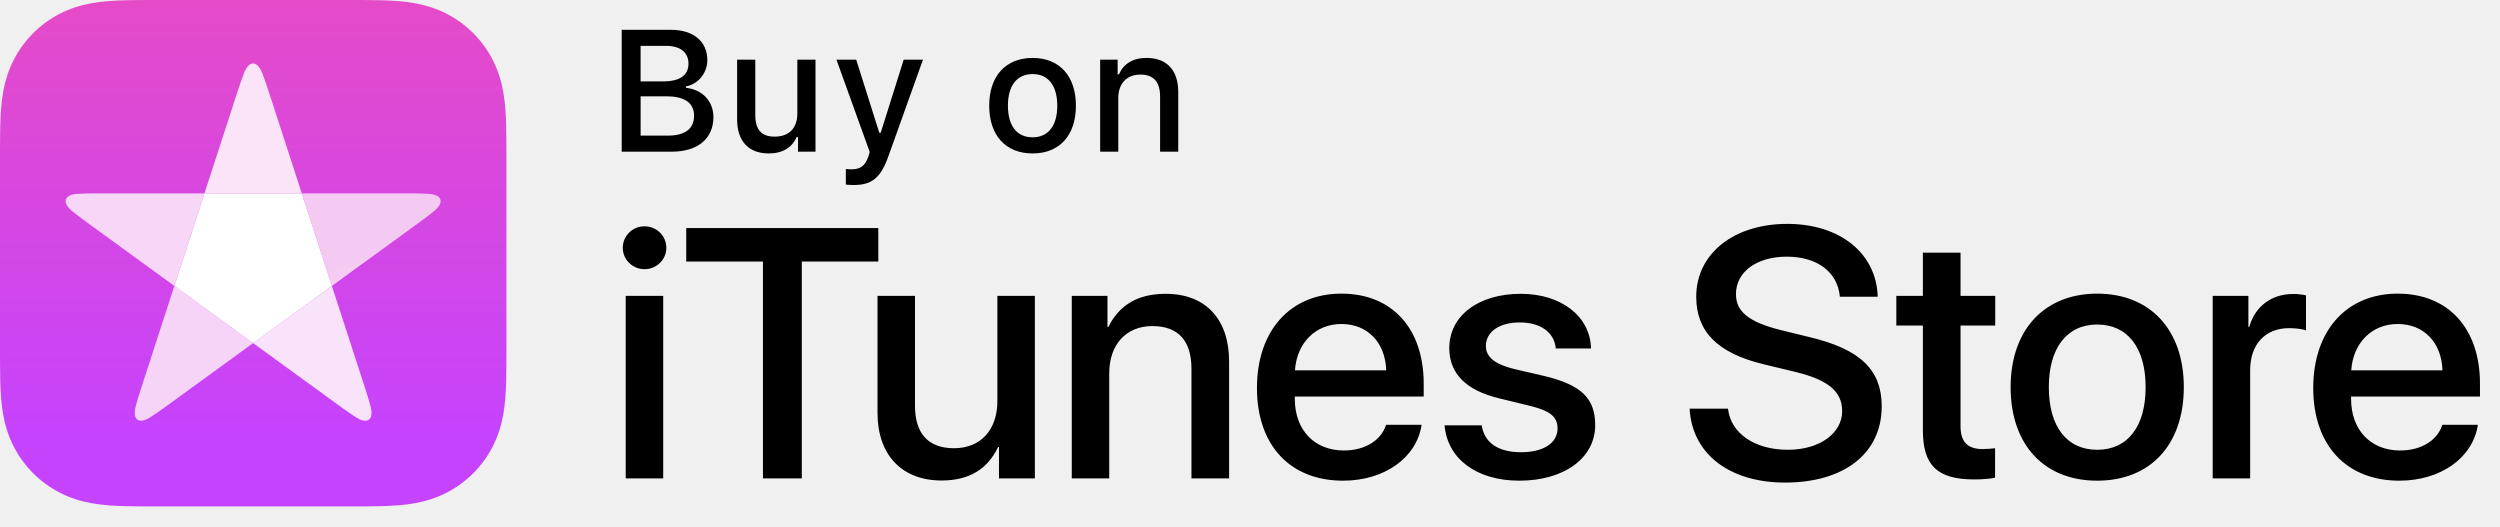
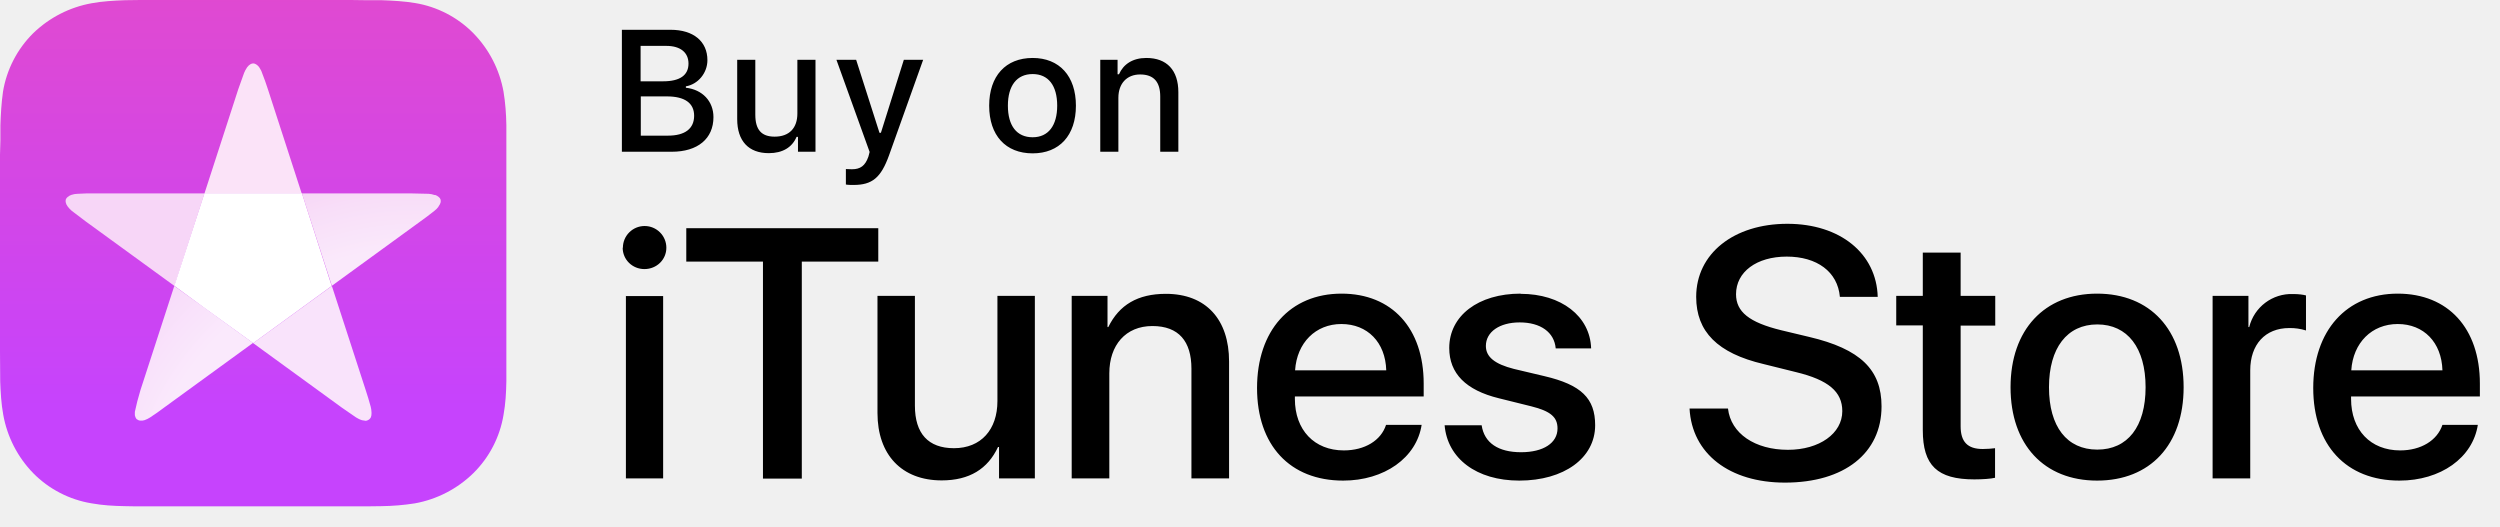
- <svg xmlns="http://www.w3.org/2000/svg" xmlns:xlink="http://www.w3.org/1999/xlink" version="1.1" id="type" x="0px" y="0px" viewBox="0 0 124.22 26.16" enable-background="new 0 0 124.22 26.16" xml:space="preserve">
-   <g>
-     <g>
-       <path d="M30.945,12.314c0-0.595,0.482-1.069,1.078-1.069c0.604,0,1.086,0.475,1.086,1.069c0,0.586-0.482,1.061-1.086,1.061    C31.427,13.375,30.945,12.9,30.945,12.314z M31.091,14.702h1.862v9.069h-1.862V14.702z M37.909,23.772V12.995h-3.811v-1.664h9.544    v1.664H39.84v10.776H37.909z M51.422,23.772h-1.785v-1.561h-0.043c-0.517,1.086-1.422,1.664-2.811,1.664    c-1.974,0-3.181-1.276-3.181-3.354v-5.819h1.862v5.457c0,1.379,0.655,2.112,1.939,2.112c1.345,0,2.155-0.931,2.155-2.345v-5.224    h1.862V23.772z M53.253,14.702h1.775v1.543h0.044c0.543-1.086,1.457-1.646,2.854-1.646c2,0,3.146,1.285,3.146,3.362v5.811h-1.871    v-5.449c0-1.362-0.629-2.121-1.939-2.121c-1.336,0-2.146,0.948-2.146,2.345v5.225h-1.862V14.702z M70.637,21.108    c-0.25,1.647-1.854,2.776-3.905,2.776c-2.638,0-4.276-1.768-4.276-4.604c0-2.845,1.647-4.69,4.199-4.69    c2.509,0,4.086,1.724,4.086,4.475v0.638h-6.405v0.112c0,1.552,0.975,2.569,2.439,2.569c1.035,0,1.846-0.491,2.096-1.276H70.637z     M64.344,18.401h4.534c-0.043-1.388-0.931-2.302-2.224-2.302C65.369,16.099,64.439,17.03,64.344,18.401z M75.564,14.599    c2.009,0,3.448,1.112,3.491,2.715h-1.75c-0.077-0.802-0.759-1.293-1.793-1.293c-1.009,0-1.682,0.465-1.682,1.172    c0,0.543,0.448,0.905,1.389,1.138l1.525,0.354c1.828,0.439,2.518,1.112,2.518,2.44c0,1.638-1.552,2.759-3.768,2.759    c-2.138,0-3.577-1.095-3.716-2.75h1.845c0.13,0.871,0.828,1.336,1.957,1.336c1.112,0,1.811-0.457,1.811-1.181    c0-0.561-0.345-0.862-1.293-1.104l-1.621-0.396c-1.638-0.396-2.465-1.233-2.465-2.492C72.012,15.693,73.451,14.599,75.564,14.599z     M85.86,20.306c0.138,1.233,1.336,2.043,2.975,2.043c1.568,0,2.698-0.811,2.698-1.923c0-0.965-0.682-1.543-2.293-1.939    l-1.612-0.388c-2.285-0.552-3.346-1.621-3.346-3.354c0-2.147,1.871-3.621,4.526-3.621c2.63,0,4.432,1.474,4.492,3.621h-1.88    c-0.112-1.242-1.138-1.992-2.638-1.992s-2.526,0.759-2.526,1.862c0,0.879,0.655,1.396,2.259,1.793l1.371,0.336    c2.552,0.604,3.612,1.629,3.612,3.449c0,2.328-1.854,3.785-4.803,3.785c-2.759,0-4.621-1.423-4.741-3.673H85.86z M97.415,12.555    v2.147h1.724v1.474h-1.724v5c0,0.776,0.345,1.138,1.104,1.138c0.189,0,0.491-0.026,0.612-0.043v1.465    c-0.207,0.052-0.621,0.086-1.035,0.086c-1.836,0-2.552-0.69-2.552-2.448v-5.199h-1.319v-1.474h1.319v-2.147H97.415z     M99.904,19.237c0-2.854,1.682-4.647,4.303-4.647c2.629,0,4.302,1.793,4.302,4.647c0,2.862-1.664,4.647-4.302,4.647    C101.568,23.884,99.904,22.099,99.904,19.237z M106.612,19.237c0-1.957-0.896-3.112-2.405-3.112s-2.405,1.164-2.405,3.112    c0,1.965,0.896,3.112,2.405,3.112S106.612,21.202,106.612,19.237z M109.943,14.702h1.775v1.543h0.044    c0.284-1.026,1.111-1.638,2.181-1.638c0.268,0,0.491,0.035,0.638,0.069v1.741c-0.146-0.06-0.474-0.112-0.836-0.112    c-1.198,0-1.939,0.81-1.939,2.086v5.379h-1.862V14.702z M123.121,21.108c-0.25,1.647-1.854,2.776-3.905,2.776    c-2.638,0-4.276-1.768-4.276-4.604c0-2.845,1.647-4.69,4.199-4.69c2.509,0,4.086,1.724,4.086,4.475v0.638h-6.405v0.112    c0,1.552,0.975,2.569,2.439,2.569c1.035,0,1.846-0.491,2.096-1.276H123.121z M116.828,18.401h4.534    c-0.043-1.388-0.931-2.302-2.224-2.302C117.854,16.099,116.923,17.03,116.828,18.401z" />
-     </g>
-     <g>
-       <g>
-         <defs>
-           <rect id="SVGID_1_" x="0" width="25.164" height="25.164" />
-         </defs>
-         <clipPath id="SVGID_2_">
-           <use xlink:href="#SVGID_1_" overflow="visible" />
-         </clipPath>
-         <g clip-path="url(#SVGID_2_)">
-           <defs>
-             <path id="SVGID_3_" d="M7.72,0c-0.25,0-0.5,0-0.75,0.002C6.717,0.003,6.464,0.006,6.211,0.013       C5.659,0.028,5.103,0.06,4.557,0.158C4.004,0.258,3.489,0.42,2.986,0.676C2.492,0.928,2.04,1.256,1.648,1.648       C1.256,2.04,0.928,2.492,0.676,2.986C0.42,3.489,0.258,4.004,0.158,4.558C0.06,5.103,0.028,5.659,0.013,6.211       C0.006,6.464,0.003,6.717,0.002,6.97C0,7.211,0,7.452,0,7.693v0.178v9.421v0.178c0,0.241,0,0.482,0.002,0.723       c0.002,0.253,0.004,0.506,0.011,0.759c0.015,0.551,0.047,1.107,0.145,1.653c0.099,0.554,0.262,1.069,0.518,1.572       c0.252,0.494,0.58,0.946,0.972,1.338c0.392,0.392,0.844,0.721,1.338,0.972c0.503,0.256,1.018,0.418,1.571,0.518       c0.545,0.098,1.102,0.131,1.653,0.145c0.253,0.007,0.506,0.01,0.759,0.011c0.25,0.002,0.5,0.002,0.75,0.002h0.152h9.421h0.152       c0.25,0,0.5,0,0.75-0.002c0.253-0.002,0.506-0.004,0.759-0.011c0.552-0.015,1.108-0.047,1.653-0.145       c0.553-0.099,1.068-0.262,1.571-0.518c0.494-0.252,0.946-0.58,1.338-0.972c0.392-0.392,0.721-0.844,0.972-1.338       c0.256-0.503,0.418-1.018,0.518-1.572c0.098-0.545,0.13-1.101,0.145-1.653c0.007-0.253,0.01-0.506,0.011-0.759       c0.001-0.241,0.002-0.483,0.002-0.724V7.694c0-0.241,0-0.483-0.002-0.724c-0.002-0.253-0.004-0.506-0.011-0.759       c-0.015-0.551-0.047-1.107-0.145-1.653c-0.099-0.554-0.262-1.069-0.518-1.572c-0.252-0.494-0.58-0.946-0.972-1.338       c-0.392-0.392-0.844-0.721-1.338-0.972c-0.503-0.256-1.018-0.418-1.571-0.518c-0.545-0.098-1.102-0.131-1.653-0.145       c-0.253-0.007-0.506-0.01-0.759-0.011C17.944,0,17.694,0,17.444,0H7.72z" />
-           </defs>
-           <clipPath id="SVGID_4_">
-             <use xlink:href="#SVGID_3_" overflow="visible" />
-           </clipPath>
-           <linearGradient id="SVGID_5_" gradientUnits="userSpaceOnUse" x1="-1245.575" y1="-853.435" x2="-1245.549" y2="-853.435" gradientTransform="matrix(0 961.0199 961.0199 0 820180.188 1197022.625)">
-             <stop offset="0" style="stop-color:#EF4DB7" />
-             <stop offset="1" style="stop-color:#C643FD" />
-           </linearGradient>
-           <rect clip-path="url(#SVGID_4_)" fill="url(#SVGID_5_)" width="25.164" height="25.164" />
-         </g>
-         <g clip-path="url(#SVGID_2_)">
-           <defs>
-             <path id="SVGID_6_" d="M12.425,3.198c-0.05,0.031-0.094,0.074-0.137,0.13c-0.007,0.009-0.014,0.019-0.021,0.028       c-0.057,0.081-0.102,0.169-0.137,0.261c-0.104,0.269-0.2,0.541-0.289,0.815l-1.682,5.176h4.836l-1.682-5.176       c-0.089-0.274-0.186-0.546-0.289-0.815c-0.035-0.092-0.08-0.181-0.137-0.261c-0.007-0.01-0.014-0.019-0.021-0.028       c-0.043-0.056-0.087-0.1-0.137-0.13c-0.049-0.03-0.1-0.045-0.152-0.045C12.525,3.153,12.474,3.168,12.425,3.198" />
-           </defs>
-           <clipPath id="SVGID_7_">
-             <use xlink:href="#SVGID_6_" overflow="visible" />
-           </clipPath>
-           <radialGradient id="SVGID_8_" cx="-1245.758" cy="-855.891" r="0.026" gradientTransform="matrix(717.8253 0 0 -717.8253 894237.312 -614363.312)" gradientUnits="userSpaceOnUse">
-             <stop offset="0" style="stop-color:#FBE3F8" />
-             <stop offset="0.745" style="stop-color:#FBE3F8" />
-             <stop offset="0.808" style="stop-color:#FADEF6" />
-             <stop offset="0.88" style="stop-color:#F9D1F0" />
-             <stop offset="0.955" style="stop-color:#F6BAE7" />
-             <stop offset="0.98" style="stop-color:#F5B1E3" />
-             <stop offset="1" style="stop-color:#F5B1E3" />
-           </radialGradient>
-           <rect x="10.159" y="3.153" clip-path="url(#SVGID_7_)" fill="url(#SVGID_8_)" width="4.836" height="6.456" />
-         </g>
-         <g clip-path="url(#SVGID_2_)">
-           <defs>
-             <path id="SVGID_9_" d="M12.577,17.05l4.403,3.198c0.233,0.17,0.471,0.333,0.714,0.49c0.083,0.054,0.171,0.099,0.264,0.131       c0.011,0.004,0.022,0.007,0.034,0.011c0.068,0.02,0.129,0.029,0.188,0.025c0.057-0.005,0.108-0.022,0.149-0.053       c0.042-0.03,0.074-0.073,0.096-0.126c0.022-0.054,0.033-0.115,0.035-0.186c0-0.012,0-0.023,0-0.035       c-0.001-0.099-0.017-0.196-0.043-0.292c-0.074-0.279-0.156-0.556-0.245-0.83l-1.682-5.175L12.577,17.05z" />
-           </defs>
-           <clipPath id="SVGID_10_">
-             <use xlink:href="#SVGID_9_" overflow="visible" />
-           </clipPath>
-           <radialGradient id="SVGID_11_" cx="-1245.758" cy="-855.891" r="0.026" gradientTransform="matrix(717.8253 0 0 -717.8253 894237.312 -614363.312)" gradientUnits="userSpaceOnUse">
-             <stop offset="0" style="stop-color:#F9E3FB" />
-             <stop offset="0.746" style="stop-color:#F9E3FB" />
-             <stop offset="0.81" style="stop-color:#F8DEFB" />
-             <stop offset="0.883" style="stop-color:#F3D0FA" />
-             <stop offset="0.96" style="stop-color:#ECBAF9" />
-             <stop offset="0.981" style="stop-color:#EAB2F9" />
-             <stop offset="1" style="stop-color:#EAB2F9" />
-           </radialGradient>
-           <rect x="12.577" y="14.208" clip-path="url(#SVGID_10_)" fill="url(#SVGID_11_)" width="5.882" height="6.701" />
-         </g>
-         <g clip-path="url(#SVGID_2_)">
-           <defs>
-             <path id="SVGID_12_" d="M4.717,9.609c-0.288,0-0.577,0.008-0.865,0.023c-0.098,0.005-0.196,0.02-0.291,0.05       C3.55,9.685,3.539,9.689,3.528,9.693c-0.067,0.023-0.122,0.052-0.166,0.09c-0.044,0.037-0.074,0.081-0.09,0.13       c-0.016,0.049-0.017,0.102-0.004,0.158c0.014,0.057,0.041,0.113,0.081,0.171c0.007,0.01,0.013,0.019,0.021,0.029       c0.059,0.079,0.129,0.149,0.206,0.211c0.224,0.182,0.453,0.358,0.686,0.527l4.402,3.199l1.494-4.599H4.717z" />
-           </defs>
-           <clipPath id="SVGID_13_">
-             <use xlink:href="#SVGID_12_" overflow="visible" />
-           </clipPath>
-           <radialGradient id="SVGID_14_" cx="-1245.856" cy="-856.099" r="0.026" gradientTransform="matrix(978.9961 0 0 -978.9961 1219679.125 -838118)" gradientUnits="userSpaceOnUse">
-             <stop offset="0" style="stop-color:#FAE1F8" />
-             <stop offset="0.6" style="stop-color:#FAE1F8" />
-             <stop offset="0.85" style="stop-color:#F7D6F7" />
-             <stop offset="1" style="stop-color:#F7D6F7" />
-           </radialGradient>
-           <rect x="3.254" y="9.609" clip-path="url(#SVGID_13_)" fill="url(#SVGID_14_)" width="6.904" height="4.599" />
-         </g>
-         <g clip-path="url(#SVGID_2_)">
-           <defs>
-             <path id="SVGID_15_" d="M6.983,19.383c-0.089,0.274-0.171,0.551-0.245,0.83c-0.025,0.095-0.041,0.193-0.043,0.292       c0,0.012,0,0.024,0,0.035c0.002,0.071,0.012,0.132,0.035,0.186c0.022,0.053,0.054,0.096,0.096,0.126       c0.042,0.03,0.092,0.048,0.149,0.053c0.058,0.005,0.12-0.004,0.188-0.025c0.011-0.003,0.022-0.007,0.034-0.011       c0.093-0.032,0.182-0.077,0.264-0.131c0.242-0.157,0.48-0.32,0.713-0.49l4.403-3.199l-2.483-1.804l-1.43-1.039L6.983,19.383z" />
-           </defs>
-           <clipPath id="SVGID_16_">
-             <use xlink:href="#SVGID_15_" overflow="visible" />
-           </clipPath>
-           <radialGradient id="SVGID_17_" cx="-1246.735" cy="-855.424" r="0.026" gradientTransform="matrix(696.9604 0 0 -696.9604 868944.875 -596170.188)" gradientUnits="userSpaceOnUse">
-             <stop offset="0" style="stop-color:#FAE9FC" />
-             <stop offset="0.669" style="stop-color:#FAE9FC" />
-             <stop offset="0.812" style="stop-color:#F8DEFA" />
-             <stop offset="0.91" style="stop-color:#F6D4F8" />
-             <stop offset="1" style="stop-color:#F6D4F8" />
-           </radialGradient>
-           <rect x="6.695" y="14.208" clip-path="url(#SVGID_16_)" fill="url(#SVGID_17_)" width="5.882" height="6.701" />
-         </g>
-         <g clip-path="url(#SVGID_2_)">
-           <defs>
-             <path id="SVGID_18_" d="M14.995,9.609l1.494,4.599l4.403-3.199c0.233-0.17,0.462-0.345,0.686-0.527       c0.077-0.062,0.147-0.132,0.206-0.211c0.007-0.01,0.014-0.019,0.021-0.029c0.04-0.058,0.068-0.114,0.081-0.171       c0.013-0.056,0.012-0.109-0.004-0.158c-0.016-0.049-0.046-0.093-0.09-0.13c-0.044-0.038-0.1-0.067-0.166-0.09       c-0.011-0.004-0.022-0.008-0.033-0.011c-0.094-0.029-0.192-0.044-0.291-0.05c-0.288-0.016-0.576-0.023-0.865-0.023       L14.995,9.609L14.995,9.609z" />
-           </defs>
-           <clipPath id="SVGID_19_">
-             <use xlink:href="#SVGID_18_" overflow="visible" />
-           </clipPath>
-           <radialGradient id="SVGID_20_" cx="-1246.735" cy="-855.424" r="0.026" gradientTransform="matrix(696.9604 0 0 -696.9604 868944.875 -596170.188)" gradientUnits="userSpaceOnUse">
-             <stop offset="0" style="stop-color:#FAE9FB" />
-             <stop offset="0.68" style="stop-color:#FAE9FB" />
-             <stop offset="0.813" style="stop-color:#F8DEF8" />
-             <stop offset="0.98" style="stop-color:#F5CAF2" />
-             <stop offset="1" style="stop-color:#F5CAF2" />
-           </radialGradient>
-           <rect x="14.994" y="9.608" clip-path="url(#SVGID_19_)" fill="url(#SVGID_20_)" width="6.905" height="4.599" />
-         </g>
-         <polygon clip-path="url(#SVGID_2_)" fill="#FFFFFF" points="10.159,9.609 8.664,14.208 10.094,15.246 12.577,17.05     16.489,14.208 14.995,9.609    " />
-       </g>
-     </g>
-     <g id="XMLID_98_">
-       <g>
-         <path d="M30.891,7.536V1.481h2.434c1.137,0,1.821,0.579,1.821,1.511c0,0.634-0.466,1.2-1.062,1.301v0.071     c0.818,0.084,1.364,0.667,1.364,1.456c0,1.066-0.776,1.716-2.068,1.716H30.891z M31.831,4.045h1.116     c0.831,0,1.263-0.306,1.263-0.881c0-0.558-0.407-0.885-1.104-0.885h-1.276V4.045z M33.191,6.739c0.848,0,1.296-0.344,1.296-0.986     c0-0.634-0.466-0.965-1.351-0.965h-1.305v1.951H33.191z" />
-         <path d="M40.52,7.536h-0.869V6.81H39.58c-0.223,0.521-0.688,0.814-1.381,0.814c-1.011,0-1.573-0.617-1.573-1.691V2.966h0.902     v2.732c0,0.738,0.298,1.091,0.961,1.091c0.73,0,1.129-0.432,1.129-1.149V2.966h0.902V7.536z" />
-         <path d="M42.028,9.173V8.396c0.071,0.012,0.21,0.017,0.293,0.017c0.428,0,0.671-0.176,0.827-0.638l0.067-0.223l-1.653-4.586     h0.982l1.146,3.63h0.071l1.142-3.63h0.957l-1.704,4.759c-0.39,1.112-0.822,1.469-1.754,1.469     C42.326,9.194,42.112,9.185,42.028,9.173z" />
-         <path d="M49.152,5.249c0-1.473,0.822-2.371,2.156-2.371c1.33,0,2.152,0.898,2.152,2.371c0,1.481-0.817,2.375-2.152,2.375     C49.969,7.624,49.152,6.73,49.152,5.249z M52.534,5.249c0-0.99-0.445-1.569-1.226-1.569c-0.784,0-1.226,0.579-1.226,1.569     c0,0.999,0.441,1.574,1.226,1.574C52.089,6.823,52.534,6.243,52.534,5.249z" />
-         <path d="M54.665,2.966h0.868v0.726H55.6c0.222-0.508,0.676-0.814,1.363-0.814c1.02,0,1.582,0.613,1.582,1.699v2.958h-0.902V4.804     c0-0.734-0.318-1.099-0.985-1.099c-0.668,0-1.092,0.445-1.092,1.158v2.673h-0.901V2.966z" />
-       </g>
-     </g>
+ <svg xmlns="http://www.w3.org/2000/svg" xmlns:xlink="http://www.w3.org/1999/xlink" viewBox="0 0 124.22 26.16">
+   <path d="M30.95 12.31a1.08 1.08 0 0 1 2.16 0c0 .59-.48 1.06-1.09 1.06-.6 0-1.08-.47-1.08-1.06zm.14 2.4h1.86v9.06H31.1V14.7zm6.82 9.06V13H34.1v-1.66h9.54V13h-3.8v10.78h-1.93zm13.51 0h-1.78v-1.56h-.05c-.51 1.09-1.42 1.66-2.8 1.66-1.98 0-3.19-1.27-3.19-3.35V14.7h1.86v5.46c0 1.38.66 2.11 1.94 2.11 1.35 0 2.16-.93 2.16-2.34V14.7h1.86v9.07zm1.83-9.07h1.78v1.55h.04c.54-1.1 1.46-1.65 2.86-1.65 2 0 3.14 1.28 3.14 3.36v5.81H59.2v-5.45c0-1.36-.63-2.12-1.94-2.12-1.33 0-2.14.95-2.14 2.35v5.22h-1.87V14.7zm17.39 6.4c-.25 1.65-1.86 2.78-3.9 2.78-2.65 0-4.28-1.76-4.28-4.6 0-2.85 1.64-4.69 4.2-4.69 2.5 0 4.08 1.72 4.08 4.47v.64h-6.4v.12c0 1.55.97 2.56 2.43 2.56 1.04 0 1.85-.49 2.1-1.27h1.77zm-6.3-2.7h4.54c-.04-1.39-.93-2.3-2.23-2.3-1.28 0-2.21.93-2.3 2.3zm11.22-3.8c2.01 0 3.45 1.11 3.5 2.71H77.3c-.07-.8-.75-1.29-1.79-1.29-1 0-1.68.47-1.68 1.17 0 .55.45.9 1.39 1.14l1.52.36c1.83.43 2.52 1.1 2.52 2.44 0 1.63-1.55 2.75-3.77 2.75-2.13 0-3.57-1.1-3.71-2.75h1.84c.13.88.83 1.34 1.96 1.34 1.11 0 1.81-.46 1.81-1.18 0-.56-.34-.86-1.3-1.1l-1.61-.4c-1.64-.4-2.47-1.23-2.47-2.5 0-1.6 1.44-2.7 3.55-2.7zm10.3 5.7c.14 1.24 1.34 2.05 2.98 2.05 1.56 0 2.7-.81 2.7-1.92 0-.97-.69-1.55-2.3-1.94l-1.61-.4c-2.29-.54-3.35-1.61-3.35-3.34 0-2.15 1.87-3.63 4.53-3.63 2.63 0 4.43 1.48 4.49 3.63h-1.88c-.11-1.25-1.14-2-2.64-2s-2.52.76-2.52 1.87c0 .87.65 1.4 2.25 1.79l1.38.33c2.55.6 3.6 1.63 3.6 3.45 0 2.33-1.85 3.79-4.8 3.79-2.75 0-4.62-1.43-4.74-3.68h1.91zm11.56-7.75v2.15h1.72v1.48h-1.72v5c0 .77.34 1.13 1.1 1.13.19 0 .49-.02.61-.04v1.47c-.2.05-.62.08-1.03.08-1.84 0-2.56-.69-2.56-2.45v-5.2h-1.32V14.7h1.32v-2.15h1.88zm2.48 6.69c0-2.86 1.69-4.65 4.3-4.65 2.64 0 4.3 1.8 4.3 4.65 0 2.86-1.66 4.64-4.3 4.64-2.63 0-4.3-1.78-4.3-4.64zm6.71 0c0-1.96-.9-3.12-2.4-3.12s-2.4 1.17-2.4 3.12c0 1.96.89 3.1 2.4 3.1s2.4-1.14 2.4-3.1zm3.33-4.54h1.78v1.55h.04a2.16 2.16 0 0 1 2.18-1.64c.27 0 .5.03.64.07v1.74a2.62 2.62 0 0 0-.83-.12c-1.2 0-1.94.82-1.94 2.1v5.37h-1.87V14.7zm13.18 6.4c-.25 1.65-1.85 2.78-3.9 2.78-2.64 0-4.28-1.76-4.28-4.6 0-2.85 1.65-4.69 4.2-4.69 2.5 0 4.08 1.72 4.08 4.47v.64h-6.4v.12c0 1.55.97 2.56 2.44 2.56 1.03 0 1.84-.49 2.1-1.27h1.76zm-6.3-2.7h4.54c-.04-1.39-.93-2.3-2.22-2.3s-2.22.93-2.31 2.3z" />
+   <defs>
+     <path id="a" d="M0 0h25.16v25.16H0z" />
+   </defs>
+   <clipPath id="b">
+     <use xlink:href="#a" overflow="visible" />
+   </clipPath>
+   <g clip-path="url(#b)">
+     <defs>
+       <path id="c" d="M7.72 0h-.75l-.76.01c-.55.02-1.1.05-1.65.15a5.6 5.6 0 0 0-2.91 1.49 5.3 5.3 0 0 0-1.5 2.9C.07 5.1.04 5.66.02 6.22v.76L0 7.69v9.78a87.12 87.12 0 0 0 .01 1.48c.02.55.05 1.1.15 1.65a5.56 5.56 0 0 0 1.49 2.91 5.27 5.27 0 0 0 2.9 1.5c.55.1 1.1.13 1.66.14a32.02 32.02 0 0 0 1.5.01H18.2l.76-.01a11.5 11.5 0 0 0 1.66-.14 5.57 5.57 0 0 0 2.9-1.5 5.27 5.27 0 0 0 1.5-2.9c.1-.55.13-1.1.14-1.66a32.02 32.02 0 0 0 .01-1.48V6.97l-.01-.76c-.01-.55-.05-1.1-.14-1.65a5.56 5.56 0 0 0-1.5-2.91 5.27 5.27 0 0 0-2.9-1.5c-.55-.09-1.1-.12-1.66-.14h-.76L17.44 0H7.72z" />
+     </defs>
+     <clipPath id="d">
+       <use xlink:href="#c" overflow="visible" />
+     </clipPath>
+     <linearGradient id="e" gradientUnits="userSpaceOnUse" x1="-1245.58" y1="-853.43" x2="-1245.55" y2="-853.43" gradientTransform="matrix(0 961.0199 961.0199 0 820180.19 1197022.63)">
+       <stop offset="0" stop-color="#ef4db7" />
+       <stop offset="1" stop-color="#c643fd" />
+     </linearGradient>
+     <path clip-path="url(#d)" fill="url(#e)" d="M0 0h25.16v25.16H0z" />
  </g>
-   <g>
- </g>
-   <g>
- </g>
-   <g>
- </g>
-   <g>
- </g>
-   <g>
- </g>
-   <g>
- </g>
+   <g clip-path="url(#b)">
+     <defs>
+       <path id="f" d="M12.43 3.2a.52.52 0 0 0-.14.13l-.02.03c-.06.08-.1.17-.14.26l-.29.81-1.68 5.18h4.83l-1.68-5.18c-.09-.27-.18-.54-.29-.81-.03-.1-.08-.18-.13-.26l-.02-.03a.5.5 0 0 0-.14-.13.29.29 0 0 0-.15-.05.3.3 0 0 0-.15.05" />
+     </defs>
+     <clipPath id="g">
+       <use xlink:href="#f" overflow="visible" />
+     </clipPath>
+     <radialGradient id="h" cx="-1245.76" cy="-855.89" r=".03" gradientTransform="matrix(717.8253 0 0 -717.8253 894237.31 -614363.31)" gradientUnits="userSpaceOnUse">
+       <stop offset="0" stop-color="#fbe3f8" />
+       <stop offset=".74" stop-color="#fbe3f8" />
+       <stop offset=".81" stop-color="#fadef6" />
+       <stop offset=".88" stop-color="#f9d1f0" />
+       <stop offset=".96" stop-color="#f6bae7" />
+       <stop offset=".98" stop-color="#f5b1e3" />
+       <stop offset="1" stop-color="#f5b1e3" />
+     </radialGradient>
+     <path clip-path="url(#g)" fill="url(#h)" d="M10.16 3.15H15v6.46h-4.84z" />
+   </g>
+   <g clip-path="url(#b)">
+     <defs>
+       <path id="i" d="M12.58 17.05l4.4 3.2.71.49c.09.05.17.1.27.13l.03.01.19.03a.4.4 0 0 0 .15-.06.29.29 0 0 0 .1-.12.53.53 0 0 0 .03-.19v-.04c0-.1-.02-.2-.04-.29a15.8 15.8 0 0 0-.25-.83l-1.68-5.17-3.91 2.84z" />
+     </defs>
+     <clipPath id="j">
+       <use xlink:href="#i" overflow="visible" />
+     </clipPath>
+     <radialGradient id="k" cx="-1245.76" cy="-855.89" r=".03" gradientTransform="matrix(717.8253 0 0 -717.8253 894237.31 -614363.31)" gradientUnits="userSpaceOnUse">
+       <stop offset="0" stop-color="#f9e3fb" />
+       <stop offset=".75" stop-color="#f9e3fb" />
+       <stop offset=".81" stop-color="#f8defb" />
+       <stop offset=".88" stop-color="#f3d0fa" />
+       <stop offset=".96" stop-color="#ecbaf9" />
+       <stop offset=".98" stop-color="#eab2f9" />
+       <stop offset="1" stop-color="#eab2f9" />
+     </radialGradient>
+     <path clip-path="url(#j)" fill="url(#k)" d="M12.58 14.21h5.88v6.7h-5.88z" />
+   </g>
+   <g clip-path="url(#b)">
+     <defs>
+       <path id="l" d="M4.72 9.6c-.3 0-.58.02-.87.03-.1 0-.2.02-.29.05l-.03.01a.5.5 0 0 0-.17.1.28.28 0 0 0-.09.12.3.3 0 0 0 0 .16c.01.06.04.11.08.17l.02.03c.06.08.13.15.2.21l.7.53 4.4 3.2 1.49-4.6H4.72z" />
+     </defs>
+     <clipPath id="m">
+       <use xlink:href="#l" overflow="visible" />
+     </clipPath>
+     <radialGradient id="n" cx="-1245.86" cy="-856.1" r=".03" gradientTransform="matrix(978.9961 0 0 -978.9961 1219679.13 -838118)" gradientUnits="userSpaceOnUse">
+       <stop offset="0" stop-color="#fae1f8" />
+       <stop offset=".6" stop-color="#fae1f8" />
+       <stop offset=".85" stop-color="#f7d6f7" />
+       <stop offset="1" stop-color="#f7d6f7" />
+     </radialGradient>
+     <path clip-path="url(#m)" fill="url(#n)" d="M3.25 9.61h6.9v4.6h-6.9z" />
+   </g>
+   <g clip-path="url(#b)">
+     <defs>
+       <path id="o" d="M6.98 19.38a12.95 12.95 0 0 0-.29 1.13v.03c0 .07.02.13.04.19.02.05.05.1.1.12.04.03.09.05.14.05a.5.5 0 0 0 .2-.02l.03-.01c.09-.03.18-.08.26-.13.24-.16.48-.32.71-.5l4.4-3.2-2.48-1.8-1.43-1.03-1.68 5.17z" />
+     </defs>
+     <clipPath id="p">
+       <use xlink:href="#o" overflow="visible" />
+     </clipPath>
+     <radialGradient id="q" cx="-1246.74" cy="-855.42" r=".03" gradientTransform="matrix(696.9604 0 0 -696.9604 868944.88 -596170.19)" gradientUnits="userSpaceOnUse">
+       <stop offset="0" stop-color="#fae9fc" />
+       <stop offset=".67" stop-color="#fae9fc" />
+       <stop offset=".81" stop-color="#f8defa" />
+       <stop offset=".91" stop-color="#f6d4f8" />
+       <stop offset="1" stop-color="#f6d4f8" />
+     </radialGradient>
+     <path clip-path="url(#p)" fill="url(#q)" d="M6.7 14.21h5.88v6.7H6.7z" />
+   </g>
+   <g clip-path="url(#b)">
+     <defs>
+       <path id="r" d="M15 9.6l1.49 4.6 4.4-3.2c.23-.16.46-.34.69-.52a.95.95 0 0 0 .2-.2l.02-.04a.5.5 0 0 0 .09-.17.3.3 0 0 0 0-.16.28.28 0 0 0-.1-.13.5.5 0 0 0-.16-.09h-.04a1 1 0 0 0-.29-.06l-.86-.02h-5.45z" />
+     </defs>
+     <clipPath id="s">
+       <use xlink:href="#r" overflow="visible" />
+     </clipPath>
+     <radialGradient id="t" cx="-1246.74" cy="-855.42" r=".03" gradientTransform="matrix(696.9604 0 0 -696.9604 868944.88 -596170.19)" gradientUnits="userSpaceOnUse">
+       <stop offset="0" stop-color="#fae9fb" />
+       <stop offset=".68" stop-color="#fae9fb" />
+       <stop offset=".81" stop-color="#f8def8" />
+       <stop offset=".98" stop-color="#f5caf2" />
+       <stop offset="1" stop-color="#f5caf2" />
+     </radialGradient>
+     <path clip-path="url(#s)" fill="url(#t)" d="M14.99 9.61h6.91v4.6h-6.91z" />
+   </g>
+   <path clip-path="url(#b)" fill="#FFF" d="M10.16 9.6l-1.5 4.6 1.43 1.05 2.49 1.8 3.9-2.84L15 9.6z" />
+   <path d="M30.9 7.54V1.48h2.42c1.14 0 1.83.58 1.83 1.51 0 .64-.47 1.2-1.07 1.3v.07c.82.09 1.37.67 1.37 1.46 0 1.07-.78 1.72-2.07 1.72h-2.49zm.93-3.5h1.12c.83 0 1.26-.3 1.26-.88 0-.55-.4-.88-1.1-.88h-1.28v1.77zm1.36 2.7c.85 0 1.3-.35 1.3-.99 0-.63-.47-.96-1.35-.96h-1.3v1.95h1.35zm7.33.8h-.87V6.8h-.07c-.22.52-.69.81-1.38.81-1.01 0-1.57-.61-1.57-1.69V2.97h.9V5.7c0 .74.3 1.09.96 1.09.73 0 1.13-.43 1.13-1.15V2.97h.9v4.57zm1.51 1.63V8.4l.3.01c.42 0 .66-.17.82-.63l.06-.23-1.65-4.58h.98L43.7 6.6h.07l1.14-3.63h.96l-1.7 4.76c-.4 1.1-.83 1.46-1.76 1.46-.07 0-.29 0-.37-.02zm7.12-3.92c0-1.47.82-2.37 2.16-2.37 1.33 0 2.15.9 2.15 2.37 0 1.48-.82 2.37-2.15 2.37-1.34 0-2.16-.89-2.16-2.37zm3.38 0c0-1-.44-1.57-1.22-1.57-.79 0-1.23.58-1.23 1.57 0 1 .44 1.57 1.23 1.57.78 0 1.22-.58 1.22-1.57zm2.13-2.28h.87v.72h.07c.22-.5.68-.81 1.36-.81 1.02 0 1.59.61 1.59 1.7v2.96h-.9V4.8c0-.73-.32-1.1-1-1.1-.66 0-1.08.45-1.08 1.16v2.68h-.9V2.97z" />
</svg>
